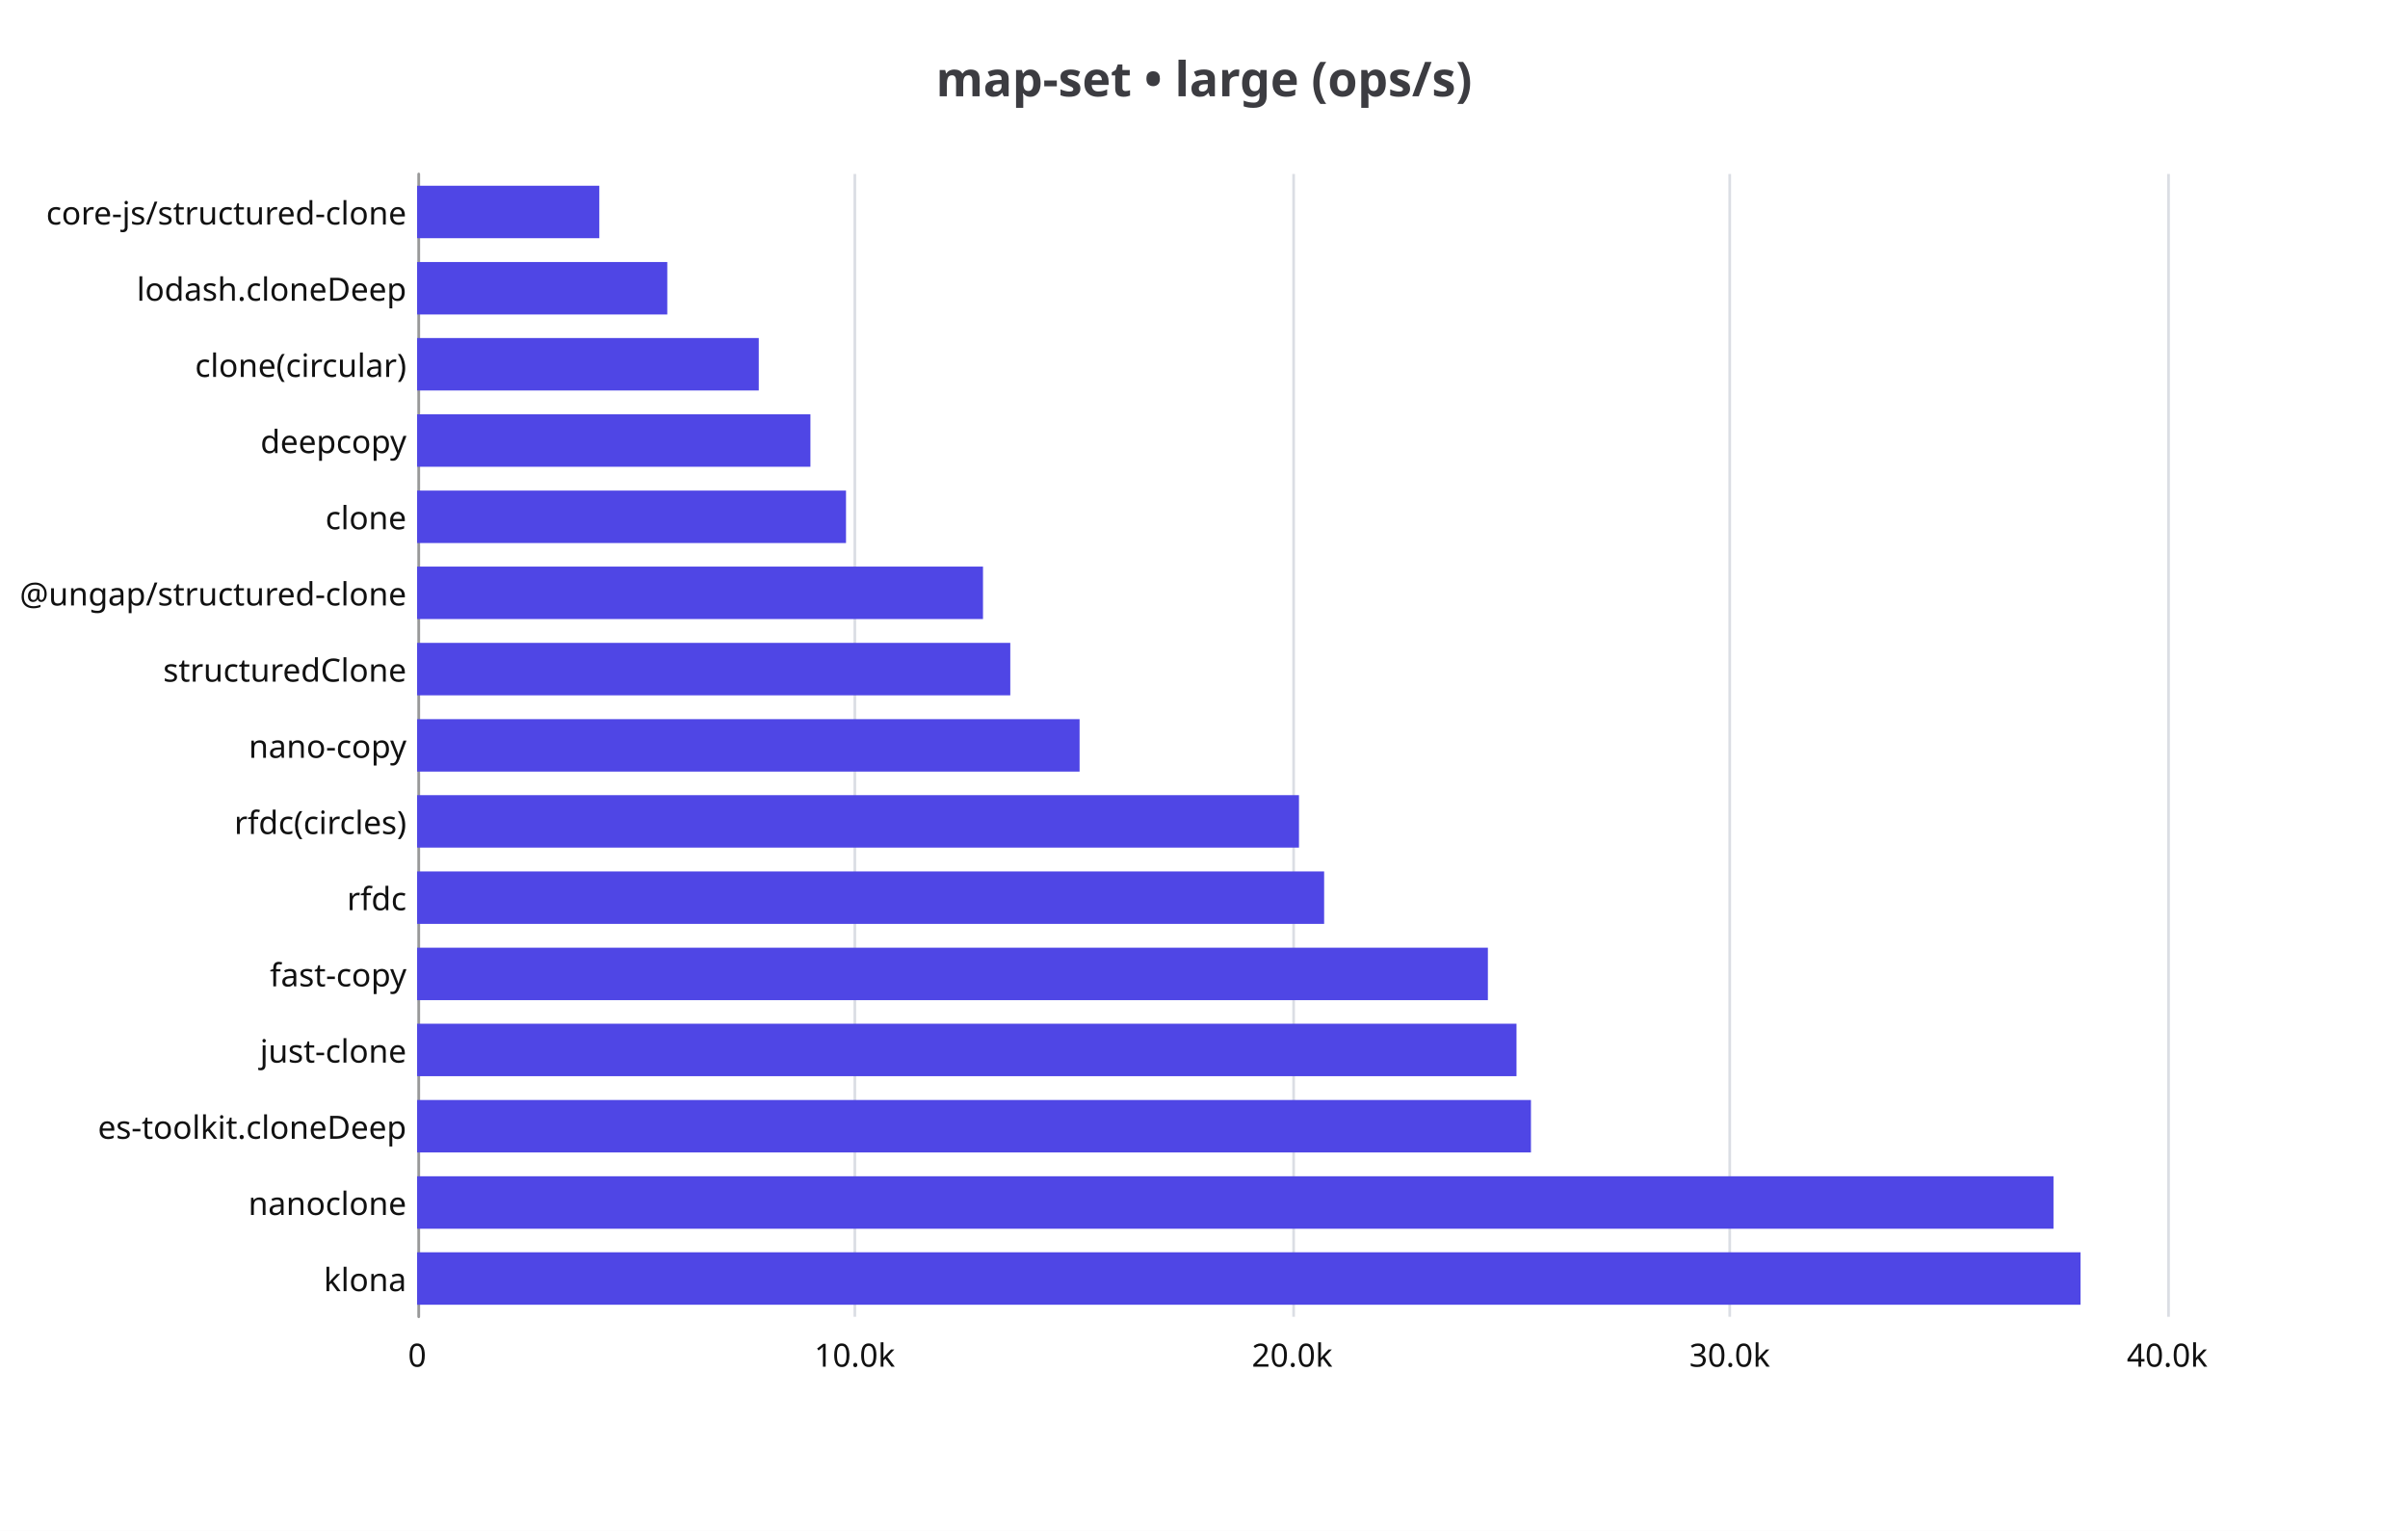
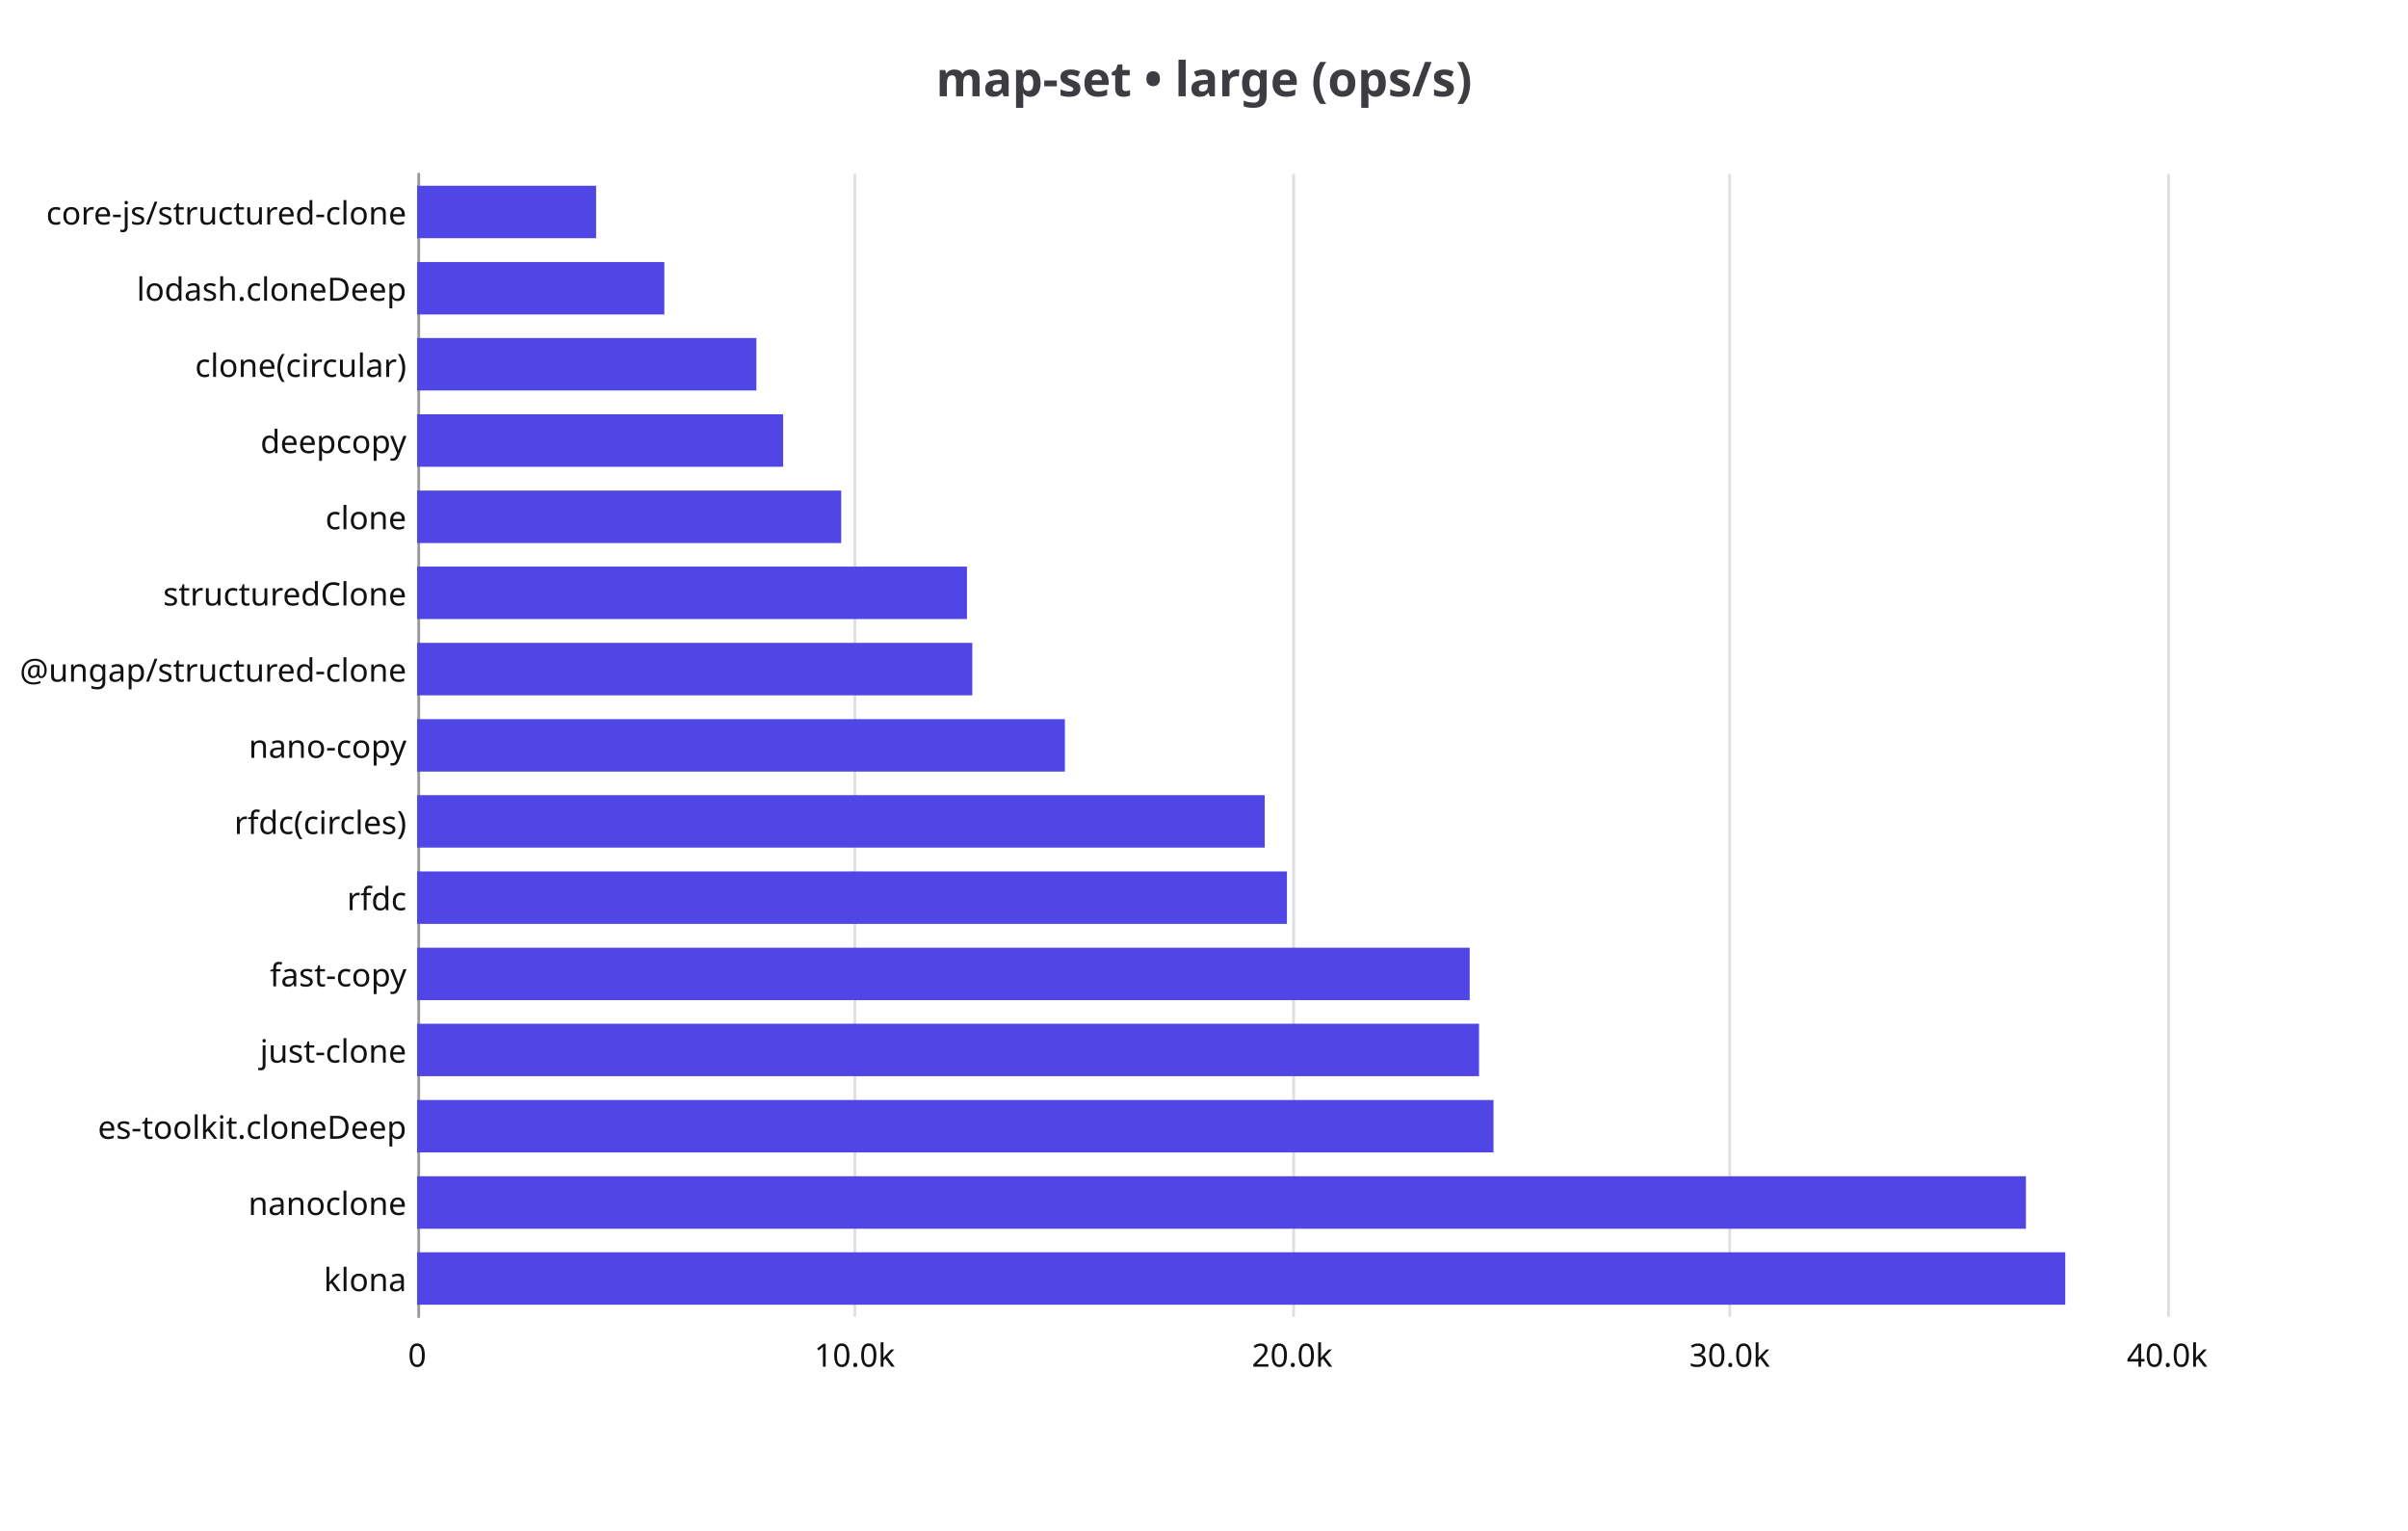
<svg xmlns="http://www.w3.org/2000/svg" width="900" height="572" version="1.1" baseProfile="full" viewBox="0 0 900 572">
  <rect width="900" height="572" x="0" y="0" fill="#ffffff" />
  <path d="M156.5 65L156.5 492" fill="none" pointer-events="visible" stroke="#dbdee4" class="zr17-cls-34" />
  <path d="M319.5 65L319.5 492" fill="none" pointer-events="visible" stroke="#dbdee4" class="zr17-cls-34" />
  <path d="M483.5 65L483.5 492" fill="none" pointer-events="visible" stroke="#dbdee4" class="zr17-cls-34" />
  <path d="M646.5 65L646.5 492" fill="none" pointer-events="visible" stroke="#dbdee4" class="zr17-cls-34" />
  <path d="M810.5 65L810.5 492" fill="none" pointer-events="visible" stroke="#dbdee4" class="zr17-cls-34" />
  <path d="M156.5 492L156.5 65" fill="none" pointer-events="visible" stroke="#999" stroke-linecap="round" class="zr17-cls-34" />
  <text dominant-baseline="central" text-anchor="end" style="font-size:12px;font-family:Microsoft YaHei;" xml:space="preserve" transform="translate(151.92 477.7667)" fill="#111">    klona</text>
  <text dominant-baseline="central" text-anchor="end" style="font-size:12px;font-family:Microsoft YaHei;" xml:space="preserve" transform="translate(151.92 449.3)" fill="#111">    nanoclone</text>
  <text dominant-baseline="central" text-anchor="end" style="font-size:12px;font-family:Microsoft YaHei;" xml:space="preserve" transform="translate(151.92 420.8333)" fill="#111">    es-toolkit.cloneDeep</text>
  <text dominant-baseline="central" text-anchor="end" style="font-size:12px;font-family:Microsoft YaHei;" xml:space="preserve" transform="translate(151.92 392.3667)" fill="#111">    just-clone</text>
  <text dominant-baseline="central" text-anchor="end" style="font-size:12px;font-family:Microsoft YaHei;" xml:space="preserve" transform="translate(151.92 363.9)" fill="#111">    fast-copy</text>
  <text dominant-baseline="central" text-anchor="end" style="font-size:12px;font-family:Microsoft YaHei;" xml:space="preserve" transform="translate(151.92 335.4333)" fill="#111">    rfdc</text>
  <text dominant-baseline="central" text-anchor="end" style="font-size:12px;font-family:Microsoft YaHei;" xml:space="preserve" transform="translate(151.92 306.9667)" fill="#111">    rfdc(circles)</text>
  <text dominant-baseline="central" text-anchor="end" style="font-size:12px;font-family:Microsoft YaHei;" xml:space="preserve" transform="translate(151.92 278.5)" fill="#111">    nano-copy</text>
-   <text dominant-baseline="central" text-anchor="end" style="font-size:12px;font-family:Microsoft YaHei;" xml:space="preserve" transform="translate(151.92 250.0333)" fill="#111">    structuredClone</text>
-   <text dominant-baseline="central" text-anchor="end" style="font-size:12px;font-family:Microsoft YaHei;" xml:space="preserve" transform="translate(151.92 221.5667)" fill="#111">    @ungap/structured-clone</text>
+   <text dominant-baseline="central" text-anchor="end" style="font-size:12px;font-family:Microsoft YaHei;" xml:space="preserve" transform="translate(151.92 250.0333)" fill="#111">    @ungap/structured-clone</text>
+   <text dominant-baseline="central" text-anchor="end" style="font-size:12px;font-family:Microsoft YaHei;" xml:space="preserve" transform="translate(151.92 221.5667)" fill="#111">    structuredClone</text>
  <text dominant-baseline="central" text-anchor="end" style="font-size:12px;font-family:Microsoft YaHei;" xml:space="preserve" transform="translate(151.92 193.1)" fill="#111">    clone</text>
  <text dominant-baseline="central" text-anchor="end" style="font-size:12px;font-family:Microsoft YaHei;" xml:space="preserve" transform="translate(151.92 164.6333)" fill="#111">    deepcopy</text>
  <text dominant-baseline="central" text-anchor="end" style="font-size:12px;font-family:Microsoft YaHei;" xml:space="preserve" transform="translate(151.92 136.1667)" fill="#111">    clone(circular)</text>
  <text dominant-baseline="central" text-anchor="end" style="font-size:12px;font-family:Microsoft YaHei;" xml:space="preserve" transform="translate(151.92 107.7)" fill="#111">    lodash.cloneDeep</text>
  <text dominant-baseline="central" text-anchor="end" style="font-size:12px;font-family:Microsoft YaHei;" xml:space="preserve" transform="translate(151.92 79.2333)" fill="#111">    core-js/structured-clone</text>
  <text dominant-baseline="central" text-anchor="middle" style="font-size:12px;font-family:Microsoft YaHei;" y="6" transform="translate(155.92 500)" fill="#111">0</text>
  <text dominant-baseline="central" text-anchor="middle" style="font-size:12px;font-family:Microsoft YaHei;" y="6" transform="translate(319.44 500)" fill="#111">10.0k</text>
  <text dominant-baseline="central" text-anchor="middle" style="font-size:12px;font-family:Microsoft YaHei;" y="6" transform="translate(482.96 500)" fill="#111">20.0k</text>
  <text dominant-baseline="central" text-anchor="middle" style="font-size:12px;font-family:Microsoft YaHei;" y="6" transform="translate(646.48 500)" fill="#111">30.0k</text>
  <text dominant-baseline="central" text-anchor="middle" style="font-size:12px;font-family:Microsoft YaHei;" y="6" transform="translate(810 500)" fill="#111">40.0k</text>
-   <path d="M155.9 467.9l621.7 0l0 19.6l-621.7 0Z" fill="#4F46E5" ecmeta_series_index="0" ecmeta_data_index="0" ecmeta_ssr_type="chart" class="zr17-cls-35" />
-   <path d="M155.9 439.5l611.6 0l0 19.6l-611.6 0Z" fill="#4F46E5" ecmeta_series_index="0" ecmeta_data_index="1" ecmeta_ssr_type="chart" class="zr17-cls-35" />
-   <path d="M155.9 411l416.3 0l0 19.6l-416.3 0Z" fill="#4F46E5" ecmeta_series_index="0" ecmeta_data_index="2" ecmeta_ssr_type="chart" class="zr17-cls-35" />
-   <path d="M155.9 382.5l410.9 0l0 19.6l-410.9 0Z" fill="#4F46E5" ecmeta_series_index="0" ecmeta_data_index="3" ecmeta_ssr_type="chart" class="zr17-cls-35" />
-   <path d="M155.9 354.1l400.2 0l0 19.6l-400.2 0Z" fill="#4F46E5" ecmeta_series_index="0" ecmeta_data_index="4" ecmeta_ssr_type="chart" class="zr17-cls-35" />
-   <path d="M155.9 325.6l339 0l0 19.6l-339 0Z" fill="#4F46E5" ecmeta_series_index="0" ecmeta_data_index="5" ecmeta_ssr_type="chart" class="zr17-cls-35" />
-   <path d="M155.9 297.1l329.6 0l0 19.6l-329.6 0Z" fill="#4F46E5" ecmeta_series_index="0" ecmeta_data_index="6" ecmeta_ssr_type="chart" class="zr17-cls-35" />
-   <path d="M155.9 268.7l247.6 0l0 19.6l-247.6 0Z" fill="#4F46E5" ecmeta_series_index="0" ecmeta_data_index="7" ecmeta_ssr_type="chart" class="zr17-cls-35" />
-   <path d="M155.9 240.2l221.7 0l0 19.6l-221.7 0Z" fill="#4F46E5" ecmeta_series_index="0" ecmeta_data_index="8" ecmeta_ssr_type="chart" class="zr17-cls-35" />
-   <path d="M155.9 211.7l211.5 0l0 19.6l-211.5 0Z" fill="#4F46E5" ecmeta_series_index="0" ecmeta_data_index="9" ecmeta_ssr_type="chart" class="zr17-cls-35" />
-   <path d="M155.9 183.3l160.3 0l0 19.6l-160.3 0Z" fill="#4F46E5" ecmeta_series_index="0" ecmeta_data_index="10" ecmeta_ssr_type="chart" class="zr17-cls-35" />
-   <path d="M155.9 154.8l147 0l0 19.6l-147 0Z" fill="#4F46E5" ecmeta_series_index="0" ecmeta_data_index="11" ecmeta_ssr_type="chart" class="zr17-cls-35" />
-   <path d="M155.9 126.3l127.7 0l0 19.6l-127.7 0Z" fill="#4F46E5" ecmeta_series_index="0" ecmeta_data_index="12" ecmeta_ssr_type="chart" class="zr17-cls-35" />
-   <path d="M155.9 97.9l93.5 0l0 19.6l-93.5 0Z" fill="#4F46E5" ecmeta_series_index="0" ecmeta_data_index="13" ecmeta_ssr_type="chart" class="zr17-cls-35" />
-   <path d="M155.9 69.4l68.1 0l0 19.6l-68.1 0Z" fill="#4F46E5" ecmeta_series_index="0" ecmeta_data_index="14" ecmeta_ssr_type="chart" class="zr17-cls-35" />
+   <path d="M155.9 467.9l616 0l0 19.6l-616 0Z" fill="#4F46E5" ecmeta_series_index="0" ecmeta_data_index="0" ecmeta_ssr_type="chart" class="zr17-cls-35" />
+   <path d="M155.9 439.5l601.3 0l0 19.6l-601.3 0Z" fill="#4F46E5" ecmeta_series_index="0" ecmeta_data_index="1" ecmeta_ssr_type="chart" class="zr17-cls-35" />
+   <path d="M155.9 411l402.3 0l0 19.6l-402.3 0Z" fill="#4F46E5" ecmeta_series_index="0" ecmeta_data_index="2" ecmeta_ssr_type="chart" class="zr17-cls-35" />
+   <path d="M155.9 382.5l396.9 0l0 19.6l-396.9 0Z" fill="#4F46E5" ecmeta_series_index="0" ecmeta_data_index="3" ecmeta_ssr_type="chart" class="zr17-cls-35" />
+   <path d="M155.9 354.1l393.4 0l0 19.6l-393.4 0Z" fill="#4F46E5" ecmeta_series_index="0" ecmeta_data_index="4" ecmeta_ssr_type="chart" class="zr17-cls-35" />
+   <path d="M155.9 325.6l325.1 0l0 19.6l-325.1 0Z" fill="#4F46E5" ecmeta_series_index="0" ecmeta_data_index="5" ecmeta_ssr_type="chart" class="zr17-cls-35" />
+   <path d="M155.9 297.1l316.8 0l0 19.6l-316.8 0Z" fill="#4F46E5" ecmeta_series_index="0" ecmeta_data_index="6" ecmeta_ssr_type="chart" class="zr17-cls-35" />
+   <path d="M155.9 268.7l242.1 0l0 19.6l-242.1 0Z" fill="#4F46E5" ecmeta_series_index="0" ecmeta_data_index="7" ecmeta_ssr_type="chart" class="zr17-cls-35" />
+   <path d="M155.9 240.2l207.5 0l0 19.6l-207.5 0Z" fill="#4F46E5" ecmeta_series_index="0" ecmeta_data_index="8" ecmeta_ssr_type="chart" class="zr17-cls-35" />
+   <path d="M155.9 211.7l205.5 0l0 19.6l-205.5 0Z" fill="#4F46E5" ecmeta_series_index="0" ecmeta_data_index="9" ecmeta_ssr_type="chart" class="zr17-cls-35" />
+   <path d="M155.9 183.3l158.5 0l0 19.6l-158.5 0Z" fill="#4F46E5" ecmeta_series_index="0" ecmeta_data_index="10" ecmeta_ssr_type="chart" class="zr17-cls-35" />
+   <path d="M155.9 154.8l136.8 0l0 19.6l-136.8 0Z" fill="#4F46E5" ecmeta_series_index="0" ecmeta_data_index="11" ecmeta_ssr_type="chart" class="zr17-cls-35" />
+   <path d="M155.9 126.3l126.8 0l0 19.6l-126.8 0Z" fill="#4F46E5" ecmeta_series_index="0" ecmeta_data_index="12" ecmeta_ssr_type="chart" class="zr17-cls-35" />
+   <path d="M155.9 97.9l92.4 0l0 19.6l-92.4 0Z" fill="#4F46E5" ecmeta_series_index="0" ecmeta_data_index="13" ecmeta_ssr_type="chart" class="zr17-cls-35" />
+   <path d="M155.9 69.4l66.9 0l0 19.6l-66.9 0Z" fill="#4F46E5" ecmeta_series_index="0" ecmeta_data_index="14" ecmeta_ssr_type="chart" class="zr17-cls-35" />
  <path d="M-101.8 -5l203.5 0l0 28l-203.5 0Z" transform="translate(450 20)" fill="rgb(0,0,0)" fill-opacity="0" stroke="#3c3c41" stroke-width="0" class="zr17-cls-34" />
  <text dominant-baseline="central" text-anchor="middle" style="font-size:18px;font-family:Microsoft YaHei;font-weight:bold;" xml:space="preserve" y="9" transform="translate(450 20)" fill="#3c3c41">map-set • large (ops/s)</text>
  <style>
.zr17-cls-34:hover {
pointer-events:none;
}
.zr17-cls-35:hover {
cursor:pointer;
fill:rgba(86,77,251,1);
}



</style>
</svg>
